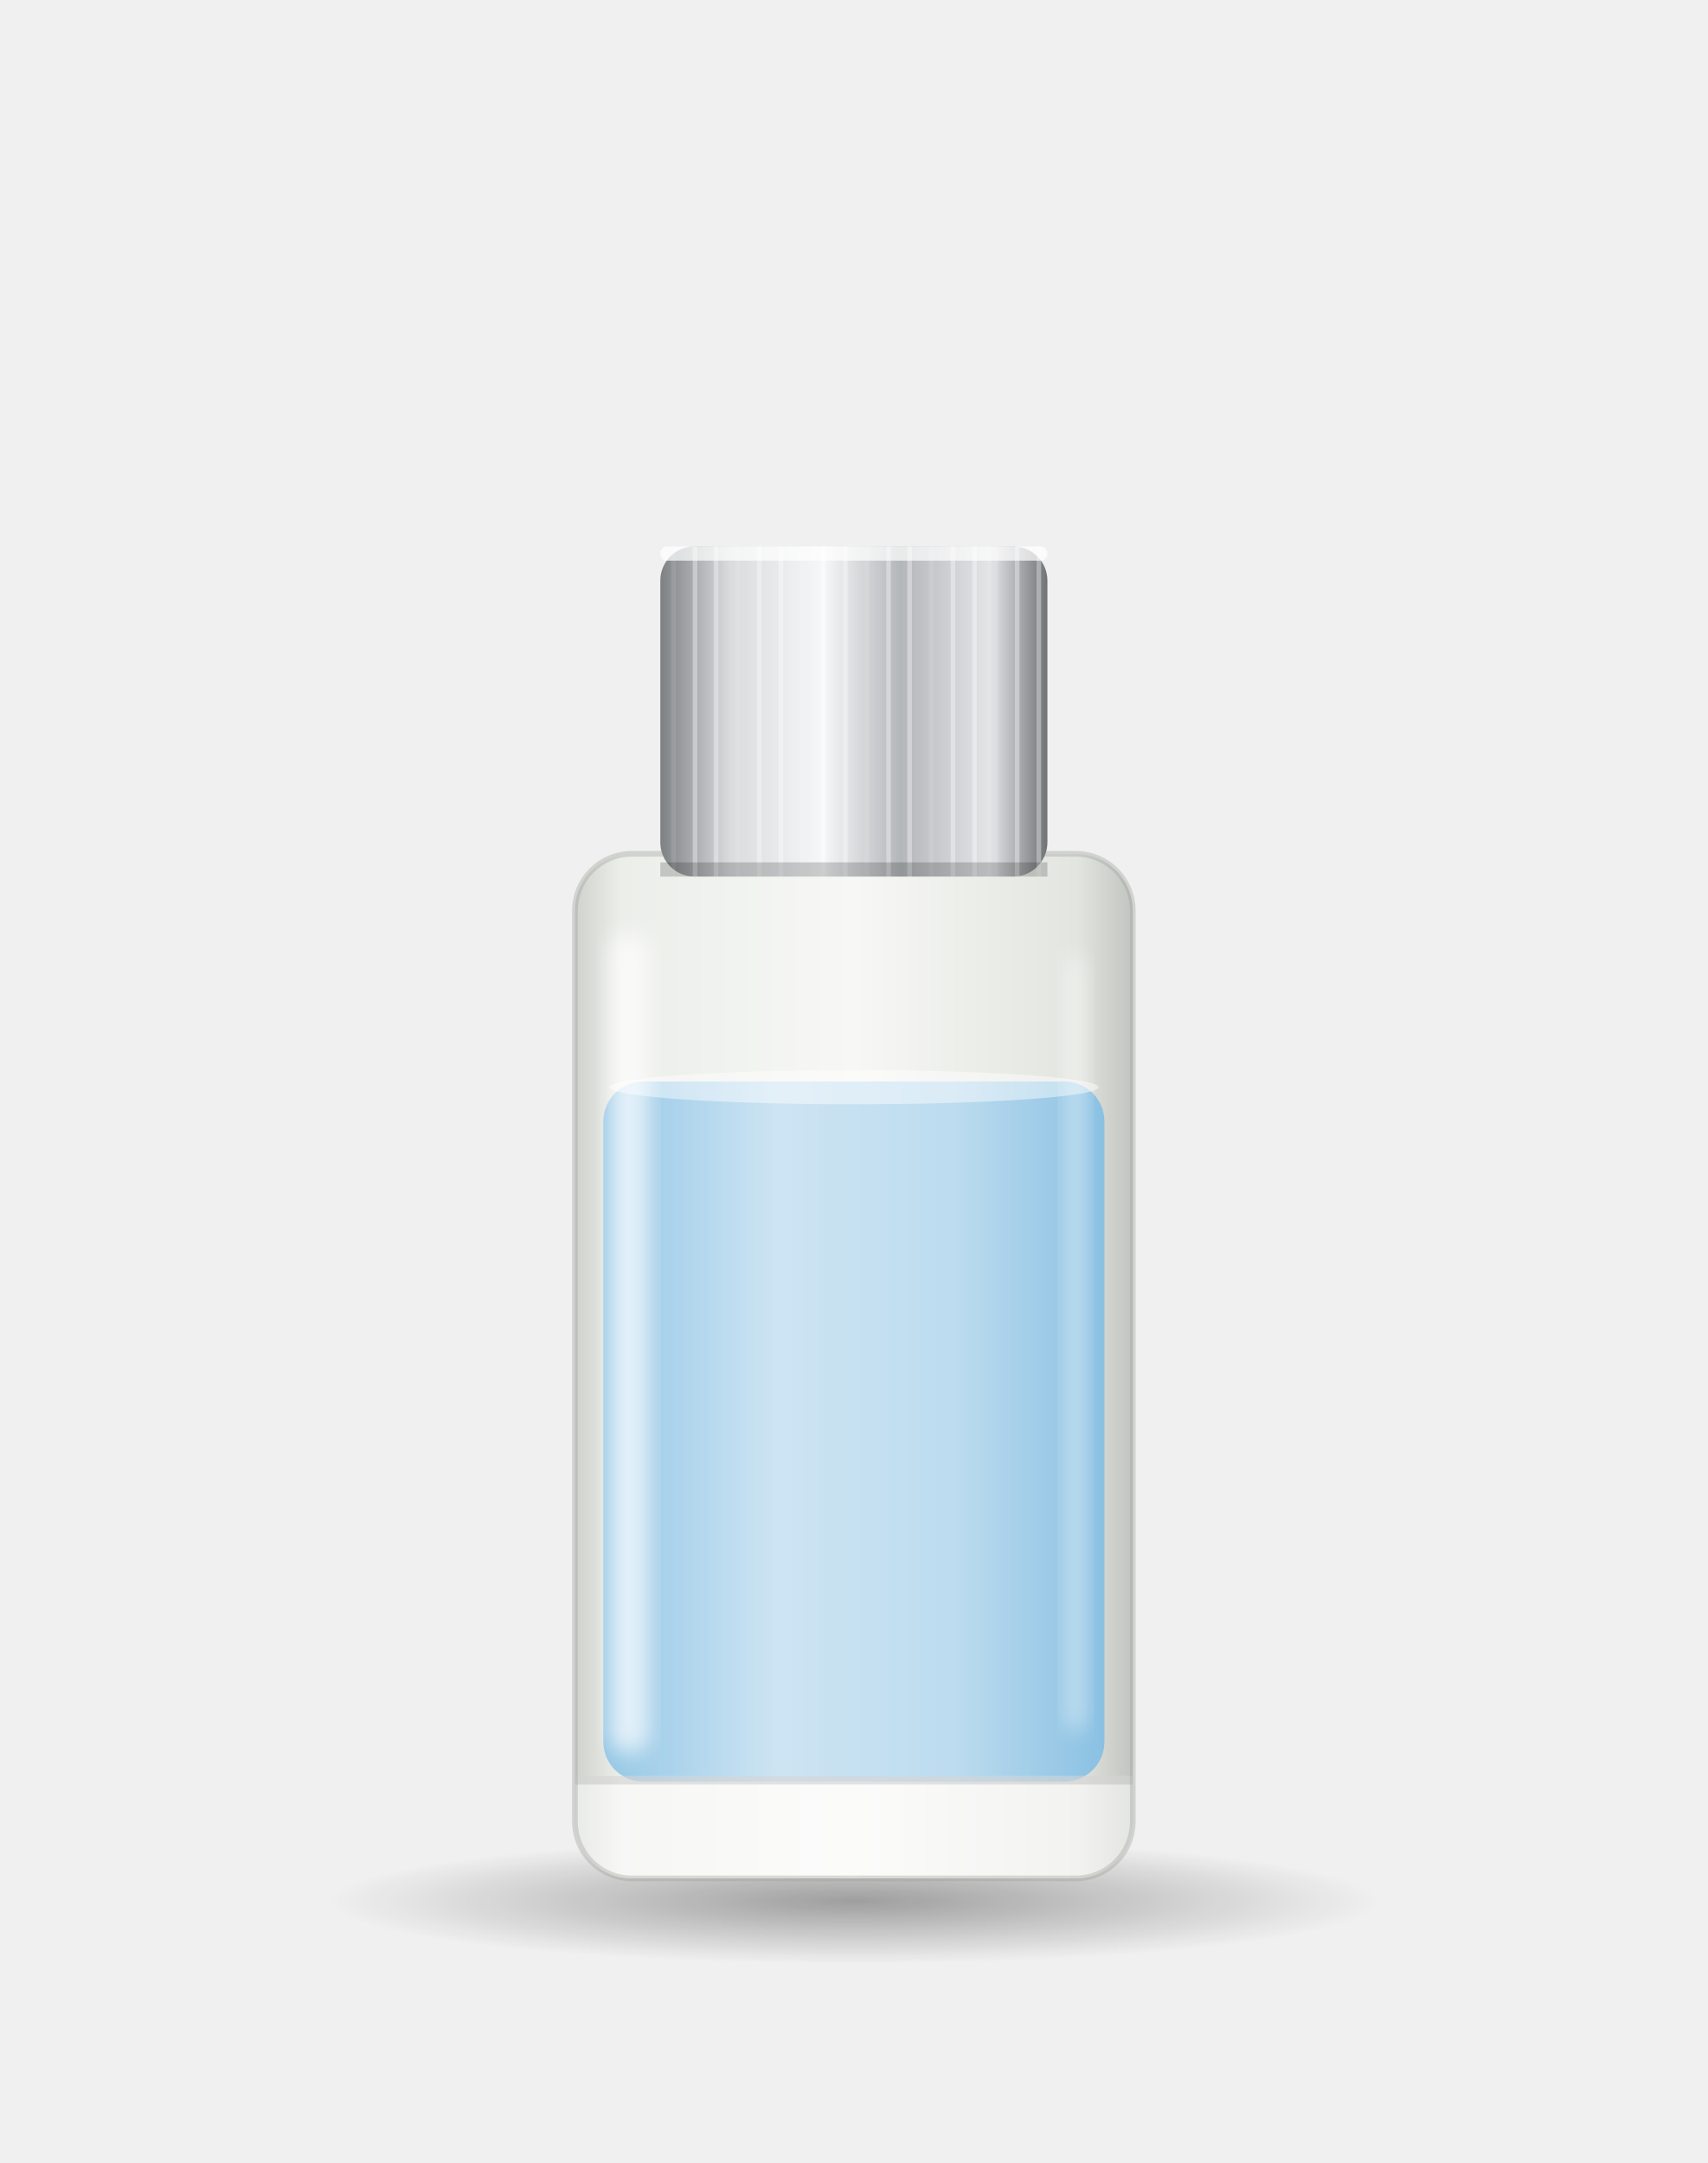
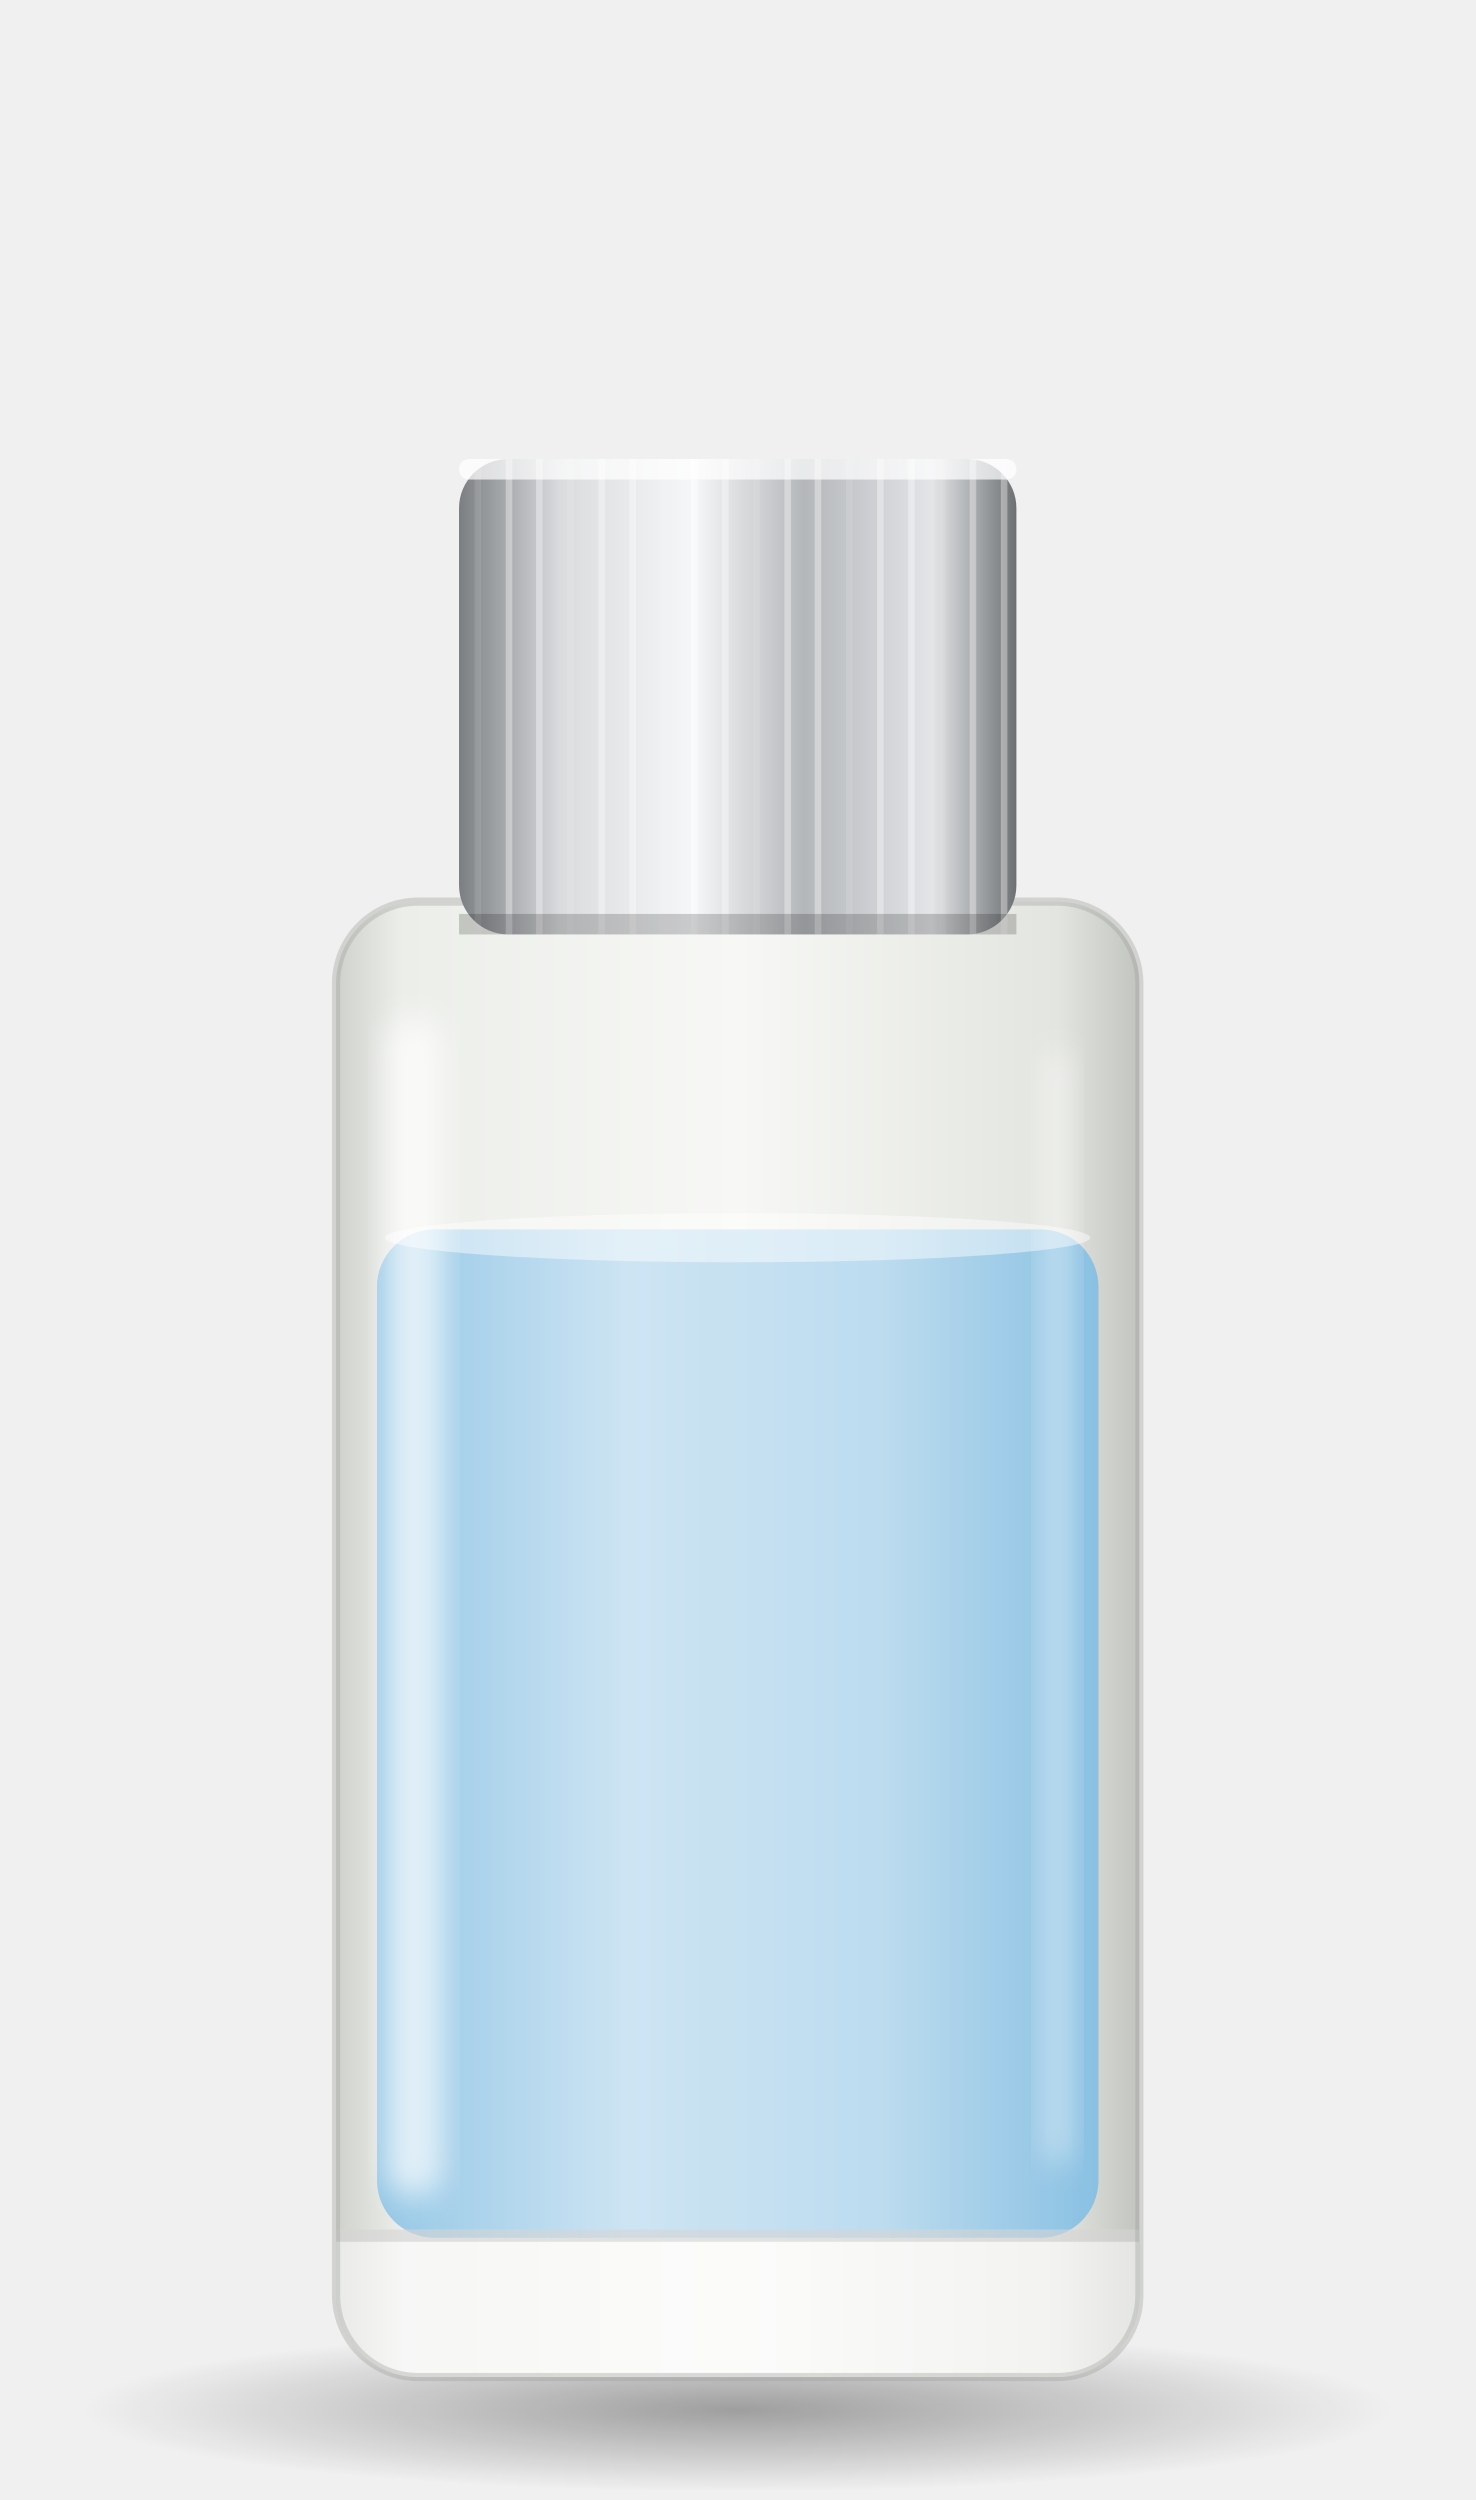
- <svg xmlns="http://www.w3.org/2000/svg" viewBox="0 0 300 380" role="img" aria-label="Illustration">
+ <svg xmlns="http://www.w3.org/2000/svg" viewBox="60 40 180 305" role="img" aria-label="Illustration">
  <defs>
    <linearGradient id="fg" x1="0" x2="1">
      <stop offset="0" stop-color="#cfd2cd" />
      <stop offset=".08" stop-color="#eceeea" />
      <stop offset=".5" stop-color="#f7f8f5" />
      <stop offset=".9" stop-color="#e3e5e0" />
      <stop offset="1" stop-color="#c3c6c0" />
    </linearGradient>
    <linearGradient id="lq" x1="0" x2="1">
      <stop offset="0" stop-color="#62addb" />
      <stop offset=".35" stop-color="#b5d8ee" />
      <stop offset=".7" stop-color="#9ccbe8" />
      <stop offset="1" stop-color="#52a4d7" />
    </linearGradient>
    <linearGradient id="mt" x1="0" x2="1">
      <stop offset="0" stop-color="#7d8083" />
      <stop offset=".18" stop-color="#d9dbdd" />
      <stop offset=".42" stop-color="#f6f7f8" />
      <stop offset=".62" stop-color="#b4b7ba" />
      <stop offset=".85" stop-color="#e3e5e7" />
      <stop offset="1" stop-color="#6f7275" />
    </linearGradient>
    <linearGradient id="bk" x1="0" x2="1">
      <stop offset="0" stop-color="#0c0c0c" />
      <stop offset=".3" stop-color="#4a4a4a" />
      <stop offset=".6" stop-color="#1a1a1a" />
      <stop offset="1" stop-color="#050505" />
    </linearGradient>
    <radialGradient id="sh" cx=".5" cy=".5" r=".5">
      <stop offset="0" stop-color="#000" stop-opacity=".34" />
      <stop offset="1" stop-color="#000" stop-opacity="0" />
    </radialGradient>
    <filter id="bl" x="-30%" y="-30%" width="160%" height="160%">
      <feGaussianBlur stdDeviation="1.8" />
    </filter>
  </defs>
-   <ellipse cx="150" cy="334" rx="92" ry="11" fill="url(#sh)" />
+   <ellipse cx="150" cy="334" rx="80" ry="10" fill="url(#sh)" />
  <clipPath id="fc">
    <rect x="101.0" y="150" width="98" height="180" rx="10" />
  </clipPath>
  <rect x="101.0" y="150" width="98" height="180" rx="10" fill="url(#fg)" />
  <g clip-path="url(#fc)">
    <rect x="106.0" y="190" width="88" height="123" rx="7" fill="url(#lq)" opacity=".92" />
    <rect x="106.0" y="190" width="88" height="123" rx="7" fill="#fff" opacity=".28" />
    <ellipse cx="150" cy="191" rx="43.0" ry="3" fill="#fff" opacity=".45" />
    <rect x="101.0" y="312" width="98" height="18" fill="#fff" opacity=".55" />
    <rect x="101.0" y="312" width="98" height="1.5" fill="#000" opacity=".1" />
    <rect x="107.0" y="164" width="7" height="144" rx="3.5" fill="#fff" opacity=".7" filter="url(#bl)" />
    <rect x="187.0" y="168" width="4" height="136" rx="2" fill="#fff" opacity=".4" filter="url(#bl)" />
  </g>
  <rect x="101.0" y="150" width="98" height="180" rx="10" fill="none" stroke="#9a9d97" stroke-opacity=".35" />
  <rect x="116" y="96" width="68" height="58" rx="6" fill="url(#mt)" />
  <rect x="117.9" y="96" width=".8" height="58" fill="#fff" opacity="0.1" />
  <rect x="121.7" y="96" width=".8" height="58" fill="#fff" opacity="0.35" />
  <rect x="125.4" y="96" width=".8" height="58" fill="#fff" opacity="0.35" />
  <rect x="129.2" y="96" width=".8" height="58" fill="#fff" opacity="0.1" />
  <rect x="133.0" y="96" width=".8" height="58" fill="#fff" opacity="0.35" />
  <rect x="136.8" y="96" width=".8" height="58" fill="#fff" opacity="0.35" />
  <rect x="140.6" y="96" width=".8" height="58" fill="#fff" opacity="0.1" />
  <rect x="144.3" y="96" width=".8" height="58" fill="#fff" opacity="0.35" />
  <rect x="148.1" y="96" width=".8" height="58" fill="#fff" opacity="0.35" />
  <rect x="151.9" y="96" width=".8" height="58" fill="#fff" opacity="0.1" />
  <rect x="155.7" y="96" width=".8" height="58" fill="#fff" opacity="0.35" />
  <rect x="159.4" y="96" width=".8" height="58" fill="#fff" opacity="0.35" />
  <rect x="163.2" y="96" width=".8" height="58" fill="#fff" opacity="0.1" />
  <rect x="167.0" y="96" width=".8" height="58" fill="#fff" opacity="0.35" />
  <rect x="170.8" y="96" width=".8" height="58" fill="#fff" opacity="0.35" />
  <rect x="174.6" y="96" width=".8" height="58" fill="#fff" opacity="0.1" />
  <rect x="178.3" y="96" width=".8" height="58" fill="#fff" opacity="0.35" />
  <rect x="182.1" y="96" width=".8" height="58" fill="#fff" opacity="0.35" />
  <rect x="116" y="96" width="68" height="2.5" rx="1.2" fill="#fff" opacity=".7" />
  <rect x="116" y="151.5" width="68" height="2.5" fill="#000" opacity=".18" />
</svg>
